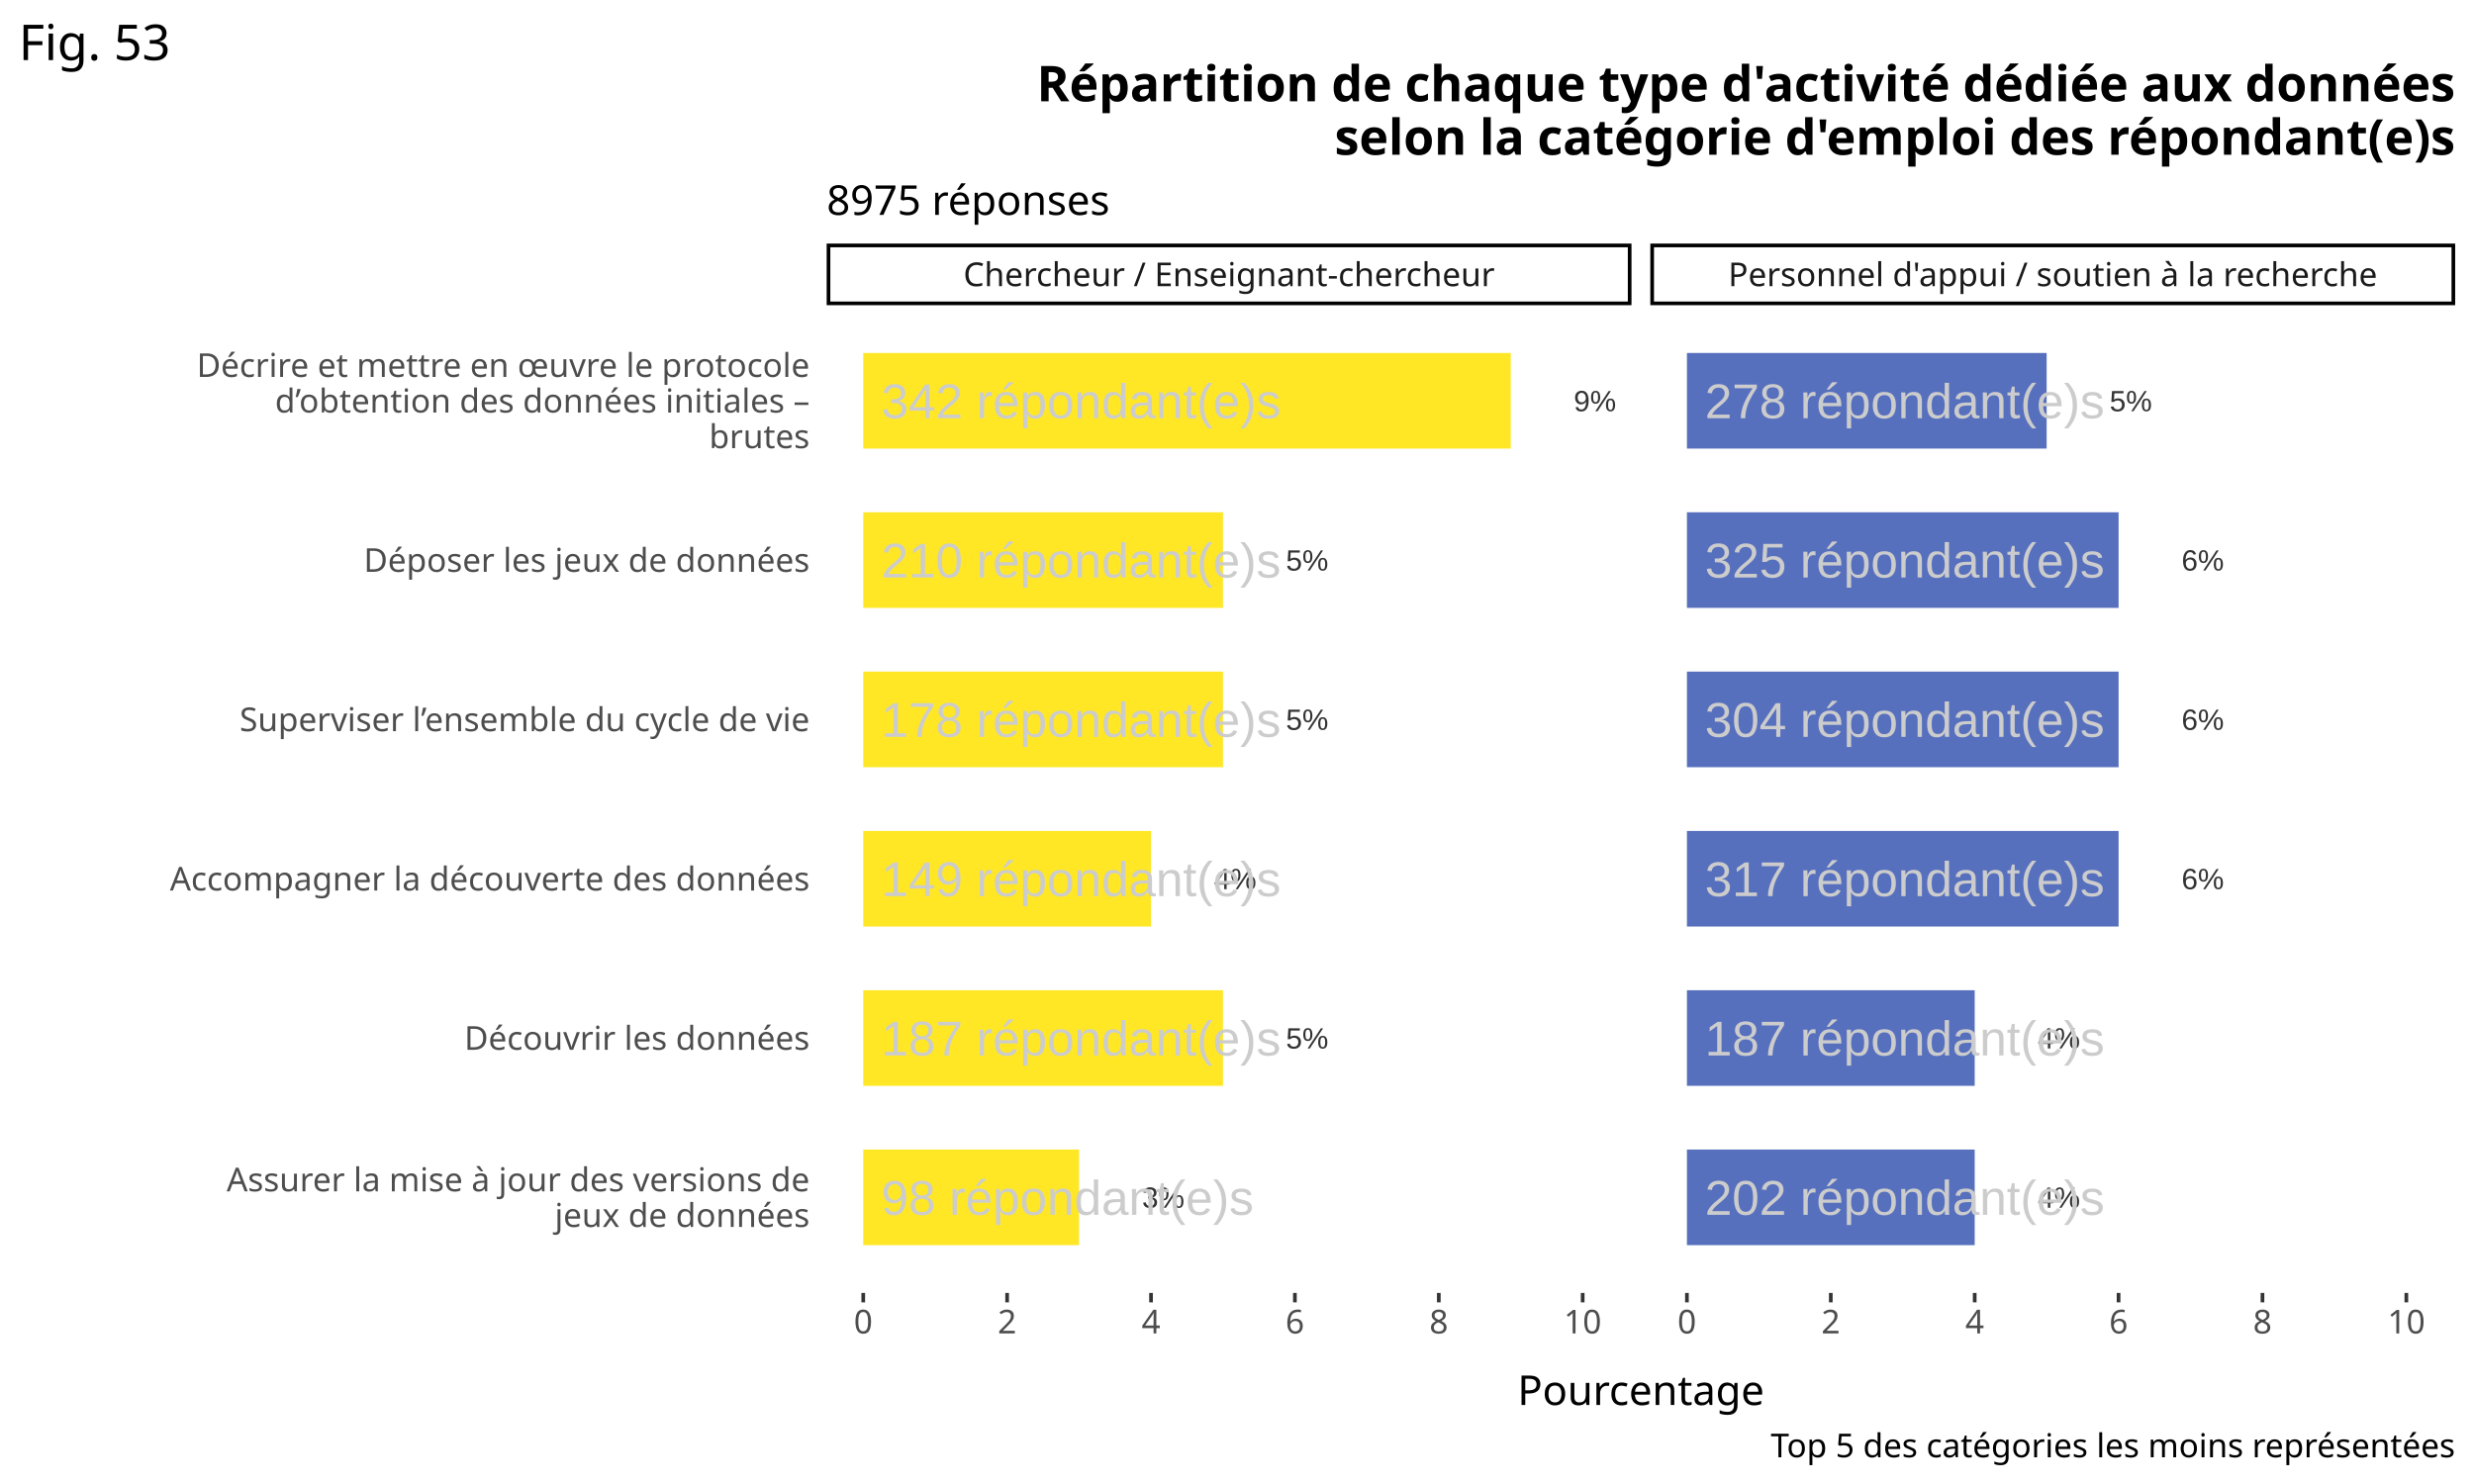
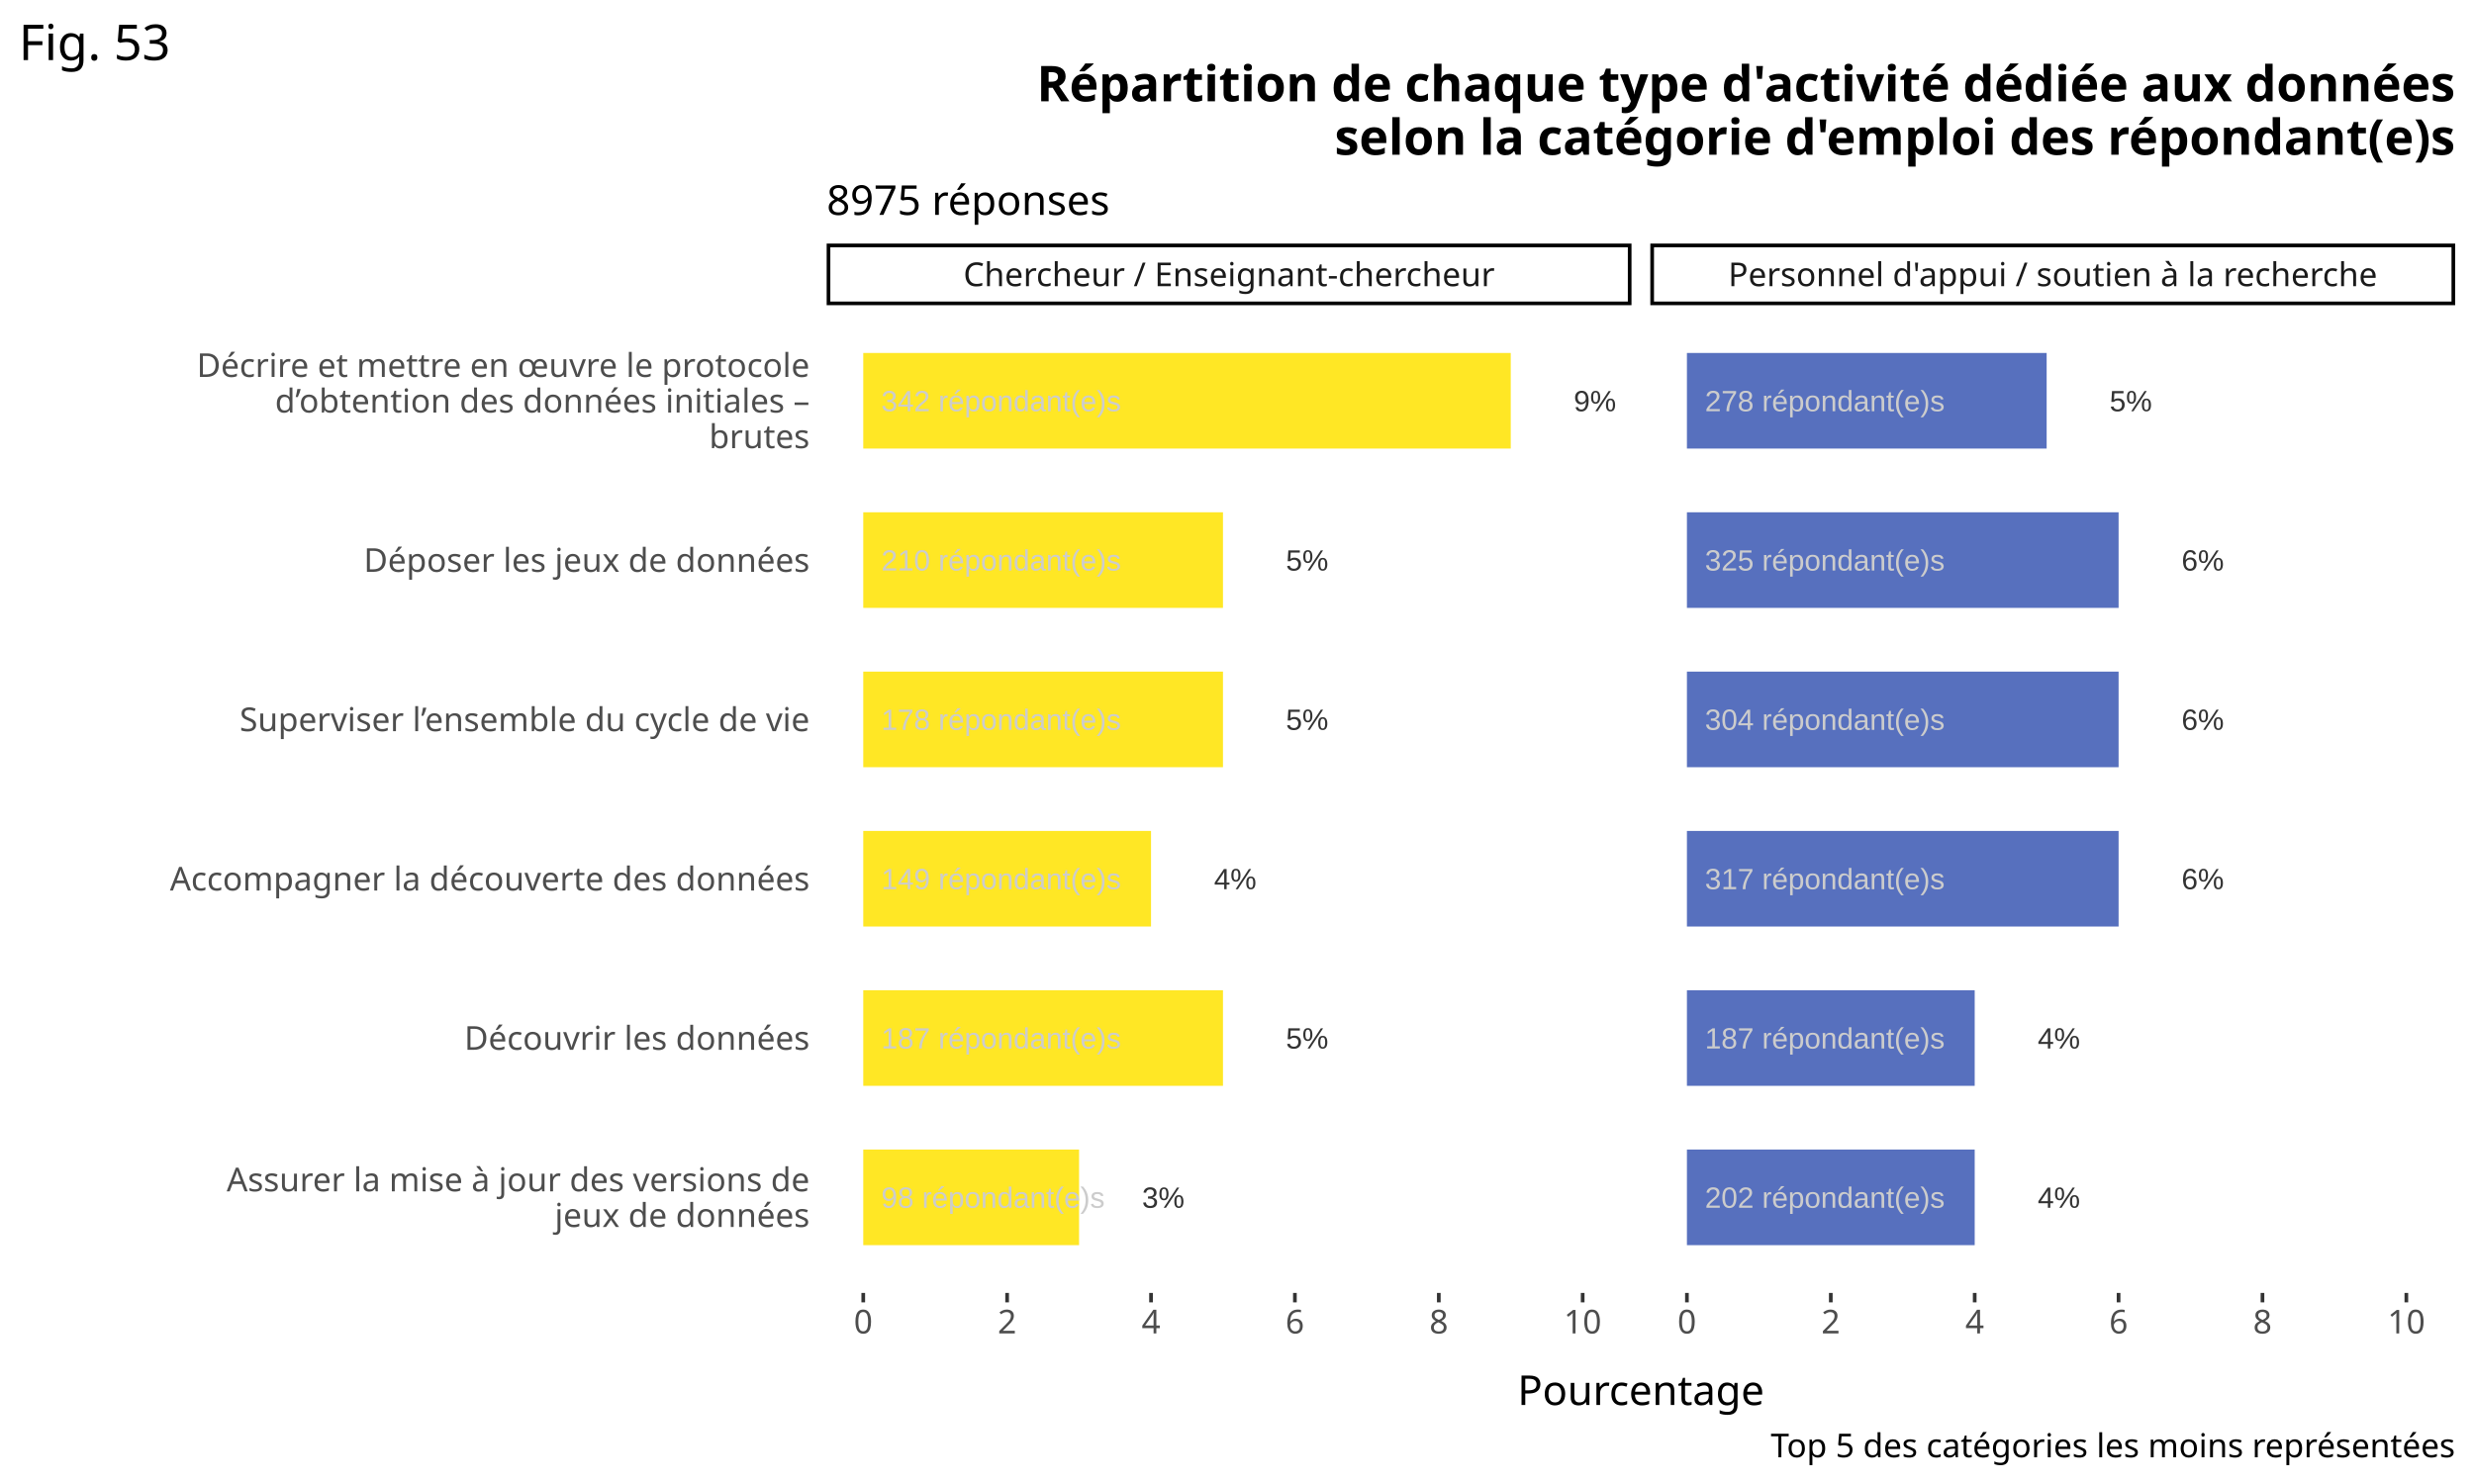
<svg xmlns="http://www.w3.org/2000/svg" class="svglite" width="720.00pt" height="432.00pt" viewBox="0 0 720.00 432.00">
  <defs>
    <style type="text/css">
    .svglite line, .svglite polyline, .svglite polygon, .svglite path, .svglite rect, .svglite circle {
      fill: none;
      stroke: #000000;
      stroke-linecap: round;
      stroke-linejoin: round;
      stroke-miterlimit: 10.00;
    }
    .svglite text {
      white-space: pre;
    }
  </style>
  </defs>
  <rect width="100%" height="100%" style="stroke: none; fill: #FFFFFF;" />
  <defs>
    <clipPath id="cpMC4wMHw3MjAuMDB8MC4wMHw0MzIuMDA=">
      <rect x="0.00" y="0.00" width="720.00" height="432.00" />
    </clipPath>
  </defs>
  <g clip-path="url(#cpMC4wMHw3MjAuMDB8MC4wMHw0MzIuMDA=)">
    <rect x="0" y="-0" width="720.00" height="432.00" style="stroke-width: 1.07; stroke: #FFFFFF; fill: #FFFFFF;" />
  </g>
  <defs>
    <clipPath id="cpMjQwLjU4fDQ3NC44MXw4OC44NHwzNzYuMzg=">
      <rect x="240.58" y="88.84" width="234.23" height="287.54" />
    </clipPath>
  </defs>
  <g clip-path="url(#cpMjQwLjU4fDQ3NC44MXw4OC44NHwzNzYuMzg=)">
    <rect x="240.58" y="88.84" width="234.23" height="287.54" style="stroke-width: 1.07; stroke: none; fill: #FFFFFF;" />
    <rect x="251.23" y="102.75" width="188.44" height="27.83" style="stroke-width: 1.07; stroke: none; stroke-linecap: butt; stroke-linejoin: miter; fill: #FFE725;" />
    <rect x="251.23" y="195.51" width="104.69" height="27.83" style="stroke-width: 1.07; stroke: none; stroke-linecap: butt; stroke-linejoin: miter; fill: #FFE725;" />
    <rect x="251.23" y="149.13" width="104.69" height="27.83" style="stroke-width: 1.07; stroke: none; stroke-linecap: butt; stroke-linejoin: miter; fill: #FFE725;" />
    <rect x="251.23" y="288.26" width="104.69" height="27.83" style="stroke-width: 1.07; stroke: none; stroke-linecap: butt; stroke-linejoin: miter; fill: #FFE725;" />
    <rect x="251.23" y="241.89" width="83.75" height="27.83" style="stroke-width: 1.07; stroke: none; stroke-linecap: butt; stroke-linejoin: miter; fill: #FFE725;" />
    <rect x="251.23" y="334.64" width="62.81" height="27.83" style="stroke-width: 1.07; stroke: none; stroke-linecap: butt; stroke-linejoin: miter; fill: #FFE725;" />
    <text x="464.16" y="119.72" text-anchor="middle" style="font-size: 8.54px;fill: #333333; font-family: &quot;Arial&quot;;" textLength="11.97px" lengthAdjust="spacingAndGlyphs">9%</text>
    <text x="380.41" y="212.47" text-anchor="middle" style="font-size: 8.54px;fill: #333333; font-family: &quot;Arial&quot;;" textLength="11.97px" lengthAdjust="spacingAndGlyphs">5%</text>
    <text x="380.41" y="166.09" text-anchor="middle" style="font-size: 8.54px;fill: #333333; font-family: &quot;Arial&quot;;" textLength="11.97px" lengthAdjust="spacingAndGlyphs">5%</text>
    <text x="380.41" y="305.23" text-anchor="middle" style="font-size: 8.54px;fill: #333333; font-family: &quot;Arial&quot;;" textLength="11.97px" lengthAdjust="spacingAndGlyphs">5%</text>
    <text x="359.48" y="258.85" text-anchor="middle" style="font-size: 8.54px;fill: #333333; font-family: &quot;Arial&quot;;" textLength="11.97px" lengthAdjust="spacingAndGlyphs">4%</text>
    <text x="338.54" y="351.60" text-anchor="middle" style="font-size: 8.54px;fill: #333333; font-family: &quot;Arial&quot;;" textLength="11.97px" lengthAdjust="spacingAndGlyphs">3%</text>
-     <text x="256.46" y="121.75" style="font-size: 14.23px;fill: #CCCCCC; font-family: &quot;Arial&quot;;" textLength="122.13px" lengthAdjust="spacingAndGlyphs">342 répondant(e)s</text>
-     <text x="256.46" y="214.50" style="font-size: 14.23px;fill: #CCCCCC; font-family: &quot;Arial&quot;;" textLength="122.13px" lengthAdjust="spacingAndGlyphs">178 répondant(e)s</text>
-     <text x="256.46" y="168.12" style="font-size: 14.23px;fill: #CCCCCC; font-family: &quot;Arial&quot;;" textLength="122.13px" lengthAdjust="spacingAndGlyphs">210 répondant(e)s</text>
-     <text x="256.46" y="307.26" style="font-size: 14.23px;fill: #CCCCCC; font-family: &quot;Arial&quot;;" textLength="122.13px" lengthAdjust="spacingAndGlyphs">187 répondant(e)s</text>
-     <text x="256.46" y="260.88" style="font-size: 14.23px;fill: #CCCCCC; font-family: &quot;Arial&quot;;" textLength="122.13px" lengthAdjust="spacingAndGlyphs">149 répondant(e)s</text>
-     <text x="256.46" y="353.64" style="font-size: 14.23px;fill: #CCCCCC; font-family: &quot;Arial&quot;;" textLength="114.00px" lengthAdjust="spacingAndGlyphs">98 répondant(e)s</text>
+     <text x="256.46" y="119.72" style="font-size: 8.54px;fill: #CCCCCC; font-family: &quot;Arial&quot;;" textLength="73.27px" lengthAdjust="spacingAndGlyphs">342 répondant(e)s</text>
+     <text x="256.46" y="212.47" style="font-size: 8.54px;fill: #CCCCCC; font-family: &quot;Arial&quot;;" textLength="73.27px" lengthAdjust="spacingAndGlyphs">178 répondant(e)s</text>
+     <text x="256.46" y="166.09" style="font-size: 8.54px;fill: #CCCCCC; font-family: &quot;Arial&quot;;" textLength="73.27px" lengthAdjust="spacingAndGlyphs">210 répondant(e)s</text>
+     <text x="256.46" y="305.23" style="font-size: 8.54px;fill: #CCCCCC; font-family: &quot;Arial&quot;;" textLength="73.27px" lengthAdjust="spacingAndGlyphs">187 répondant(e)s</text>
+     <text x="256.46" y="258.85" style="font-size: 8.54px;fill: #CCCCCC; font-family: &quot;Arial&quot;;" textLength="73.27px" lengthAdjust="spacingAndGlyphs">149 répondant(e)s</text>
+     <text x="256.46" y="351.60" style="font-size: 8.54px;fill: #CCCCCC; font-family: &quot;Arial&quot;;" textLength="68.39px" lengthAdjust="spacingAndGlyphs">98 répondant(e)s</text>
  </g>
  <g clip-path="url(#cpMC4wMHw3MjAuMDB8MC4wMHw0MzIuMDA=)">
</g>
  <defs>
    <clipPath id="cpNDgwLjI5fDcxNC41Mnw4OC44NHwzNzYuMzg=">
      <rect x="480.29" y="88.84" width="234.23" height="287.54" />
    </clipPath>
  </defs>
  <g clip-path="url(#cpNDgwLjI5fDcxNC41Mnw4OC44NHwzNzYuMzg=)">
    <rect x="480.29" y="88.84" width="234.23" height="287.54" style="stroke-width: 1.07; stroke: none; fill: #FFFFFF;" />
    <rect x="490.94" y="195.51" width="125.63" height="27.83" style="stroke-width: 1.07; stroke: none; stroke-linecap: butt; stroke-linejoin: miter; fill: #5770BE;" />
    <rect x="490.94" y="149.13" width="125.63" height="27.83" style="stroke-width: 1.07; stroke: none; stroke-linecap: butt; stroke-linejoin: miter; fill: #5770BE;" />
    <rect x="490.94" y="241.89" width="125.63" height="27.83" style="stroke-width: 1.07; stroke: none; stroke-linecap: butt; stroke-linejoin: miter; fill: #5770BE;" />
    <rect x="490.94" y="102.75" width="104.69" height="27.83" style="stroke-width: 1.07; stroke: none; stroke-linecap: butt; stroke-linejoin: miter; fill: #5770BE;" />
    <rect x="490.94" y="334.64" width="83.75" height="27.83" style="stroke-width: 1.07; stroke: none; stroke-linecap: butt; stroke-linejoin: miter; fill: #5770BE;" />
    <rect x="490.94" y="288.26" width="83.75" height="27.83" style="stroke-width: 1.07; stroke: none; stroke-linecap: butt; stroke-linejoin: miter; fill: #5770BE;" />
    <text x="641.06" y="212.47" text-anchor="middle" style="font-size: 8.54px;fill: #333333; font-family: &quot;Arial&quot;;" textLength="11.97px" lengthAdjust="spacingAndGlyphs">6%</text>
    <text x="641.06" y="166.09" text-anchor="middle" style="font-size: 8.54px;fill: #333333; font-family: &quot;Arial&quot;;" textLength="11.97px" lengthAdjust="spacingAndGlyphs">6%</text>
    <text x="641.06" y="258.85" text-anchor="middle" style="font-size: 8.54px;fill: #333333; font-family: &quot;Arial&quot;;" textLength="11.97px" lengthAdjust="spacingAndGlyphs">6%</text>
    <text x="620.12" y="119.72" text-anchor="middle" style="font-size: 8.54px;fill: #333333; font-family: &quot;Arial&quot;;" textLength="11.97px" lengthAdjust="spacingAndGlyphs">5%</text>
    <text x="599.19" y="351.60" text-anchor="middle" style="font-size: 8.54px;fill: #333333; font-family: &quot;Arial&quot;;" textLength="11.97px" lengthAdjust="spacingAndGlyphs">4%</text>
    <text x="599.19" y="305.23" text-anchor="middle" style="font-size: 8.54px;fill: #333333; font-family: &quot;Arial&quot;;" textLength="11.97px" lengthAdjust="spacingAndGlyphs">4%</text>
-     <text x="496.17" y="214.50" style="font-size: 14.23px;fill: #CCCCCC; font-family: &quot;Arial&quot;;" textLength="122.13px" lengthAdjust="spacingAndGlyphs">304 répondant(e)s</text>
-     <text x="496.17" y="168.12" style="font-size: 14.23px;fill: #CCCCCC; font-family: &quot;Arial&quot;;" textLength="122.13px" lengthAdjust="spacingAndGlyphs">325 répondant(e)s</text>
-     <text x="496.17" y="260.88" style="font-size: 14.23px;fill: #CCCCCC; font-family: &quot;Arial&quot;;" textLength="122.13px" lengthAdjust="spacingAndGlyphs">317 répondant(e)s</text>
-     <text x="496.17" y="121.75" style="font-size: 14.23px;fill: #CCCCCC; font-family: &quot;Arial&quot;;" textLength="122.13px" lengthAdjust="spacingAndGlyphs">278 répondant(e)s</text>
-     <text x="496.17" y="353.64" style="font-size: 14.23px;fill: #CCCCCC; font-family: &quot;Arial&quot;;" textLength="122.13px" lengthAdjust="spacingAndGlyphs">202 répondant(e)s</text>
-     <text x="496.17" y="307.26" style="font-size: 14.23px;fill: #CCCCCC; font-family: &quot;Arial&quot;;" textLength="122.13px" lengthAdjust="spacingAndGlyphs">187 répondant(e)s</text>
+     <text x="496.17" y="212.47" style="font-size: 8.54px;fill: #CCCCCC; font-family: &quot;Arial&quot;;" textLength="73.27px" lengthAdjust="spacingAndGlyphs">304 répondant(e)s</text>
+     <text x="496.17" y="166.09" style="font-size: 8.54px;fill: #CCCCCC; font-family: &quot;Arial&quot;;" textLength="73.27px" lengthAdjust="spacingAndGlyphs">325 répondant(e)s</text>
+     <text x="496.17" y="258.85" style="font-size: 8.54px;fill: #CCCCCC; font-family: &quot;Arial&quot;;" textLength="73.27px" lengthAdjust="spacingAndGlyphs">317 répondant(e)s</text>
+     <text x="496.17" y="119.72" style="font-size: 8.54px;fill: #CCCCCC; font-family: &quot;Arial&quot;;" textLength="73.27px" lengthAdjust="spacingAndGlyphs">278 répondant(e)s</text>
+     <text x="496.17" y="351.60" style="font-size: 8.54px;fill: #CCCCCC; font-family: &quot;Arial&quot;;" textLength="73.27px" lengthAdjust="spacingAndGlyphs">202 répondant(e)s</text>
+     <text x="496.17" y="305.23" style="font-size: 8.54px;fill: #CCCCCC; font-family: &quot;Arial&quot;;" textLength="73.27px" lengthAdjust="spacingAndGlyphs">187 répondant(e)s</text>
  </g>
  <g clip-path="url(#cpMC4wMHw3MjAuMDB8MC4wMHw0MzIuMDA=)">
</g>
  <defs>
    <clipPath id="cpMjQwLjU4fDQ3NC44MXw3MC45MXw4OC44NA==">
      <rect x="240.58" y="70.91" width="234.23" height="17.93" />
    </clipPath>
  </defs>
  <g clip-path="url(#cpMjQwLjU4fDQ3NC44MXw3MC45MXw4OC44NA==)">
    <rect x="240.58" y="70.91" width="234.23" height="17.93" style="stroke-width: 2.13; fill: #FFFFFF;" />
    <text x="357.70" y="83.30" text-anchor="middle" style="font-size: 9.60px;fill: #1A1A1A; font-family: &quot;Noto Sans&quot;;" textLength="157.41px" lengthAdjust="spacingAndGlyphs">Chercheur / Enseignant-chercheur </text>
  </g>
  <g clip-path="url(#cpMC4wMHw3MjAuMDB8MC4wMHw0MzIuMDA=)">
</g>
  <defs>
    <clipPath id="cpNDgwLjI5fDcxNC41Mnw3MC45MXw4OC44NA==">
      <rect x="480.29" y="70.91" width="234.23" height="17.93" />
    </clipPath>
  </defs>
  <g clip-path="url(#cpNDgwLjI5fDcxNC41Mnw3MC45MXw4OC44NA==)">
    <rect x="480.29" y="70.91" width="234.23" height="17.93" style="stroke-width: 2.13; fill: #FFFFFF;" />
    <text x="597.41" y="83.30" text-anchor="middle" style="font-size: 9.60px;fill: #1A1A1A; font-family: &quot;Noto Sans&quot;;" textLength="189.55px" lengthAdjust="spacingAndGlyphs">Personnel d'appui / soutien à la recherche</text>
  </g>
  <g clip-path="url(#cpMC4wMHw3MjAuMDB8MC4wMHw0MzIuMDA=)">
    <polyline points="251.23,379.12 251.23,376.38 " style="stroke-width: 1.07; stroke: #333333; stroke-linecap: butt;" />
    <polyline points="293.10,379.12 293.10,376.38 " style="stroke-width: 1.07; stroke: #333333; stroke-linecap: butt;" />
    <polyline points="334.98,379.12 334.98,376.38 " style="stroke-width: 1.07; stroke: #333333; stroke-linecap: butt;" />
    <polyline points="376.85,379.12 376.85,376.38 " style="stroke-width: 1.07; stroke: #333333; stroke-linecap: butt;" />
    <polyline points="418.73,379.12 418.73,376.38 " style="stroke-width: 1.07; stroke: #333333; stroke-linecap: butt;" />
    <polyline points="460.60,379.12 460.60,376.38 " style="stroke-width: 1.07; stroke: #333333; stroke-linecap: butt;" />
    <text x="251.23" y="388.17" text-anchor="middle" style="font-size: 9.60px;fill: #4D4D4D; font-family: &quot;Noto Sans&quot;;" textLength="5.49px" lengthAdjust="spacingAndGlyphs">0</text>
    <text x="293.10" y="388.17" text-anchor="middle" style="font-size: 9.60px;fill: #4D4D4D; font-family: &quot;Noto Sans&quot;;" textLength="5.49px" lengthAdjust="spacingAndGlyphs">2</text>
    <text x="334.98" y="388.17" text-anchor="middle" style="font-size: 9.60px;fill: #4D4D4D; font-family: &quot;Noto Sans&quot;;" textLength="5.49px" lengthAdjust="spacingAndGlyphs">4</text>
    <text x="376.85" y="388.17" text-anchor="middle" style="font-size: 9.60px;fill: #4D4D4D; font-family: &quot;Noto Sans&quot;;" textLength="5.49px" lengthAdjust="spacingAndGlyphs">6</text>
    <text x="418.73" y="388.17" text-anchor="middle" style="font-size: 9.60px;fill: #4D4D4D; font-family: &quot;Noto Sans&quot;;" textLength="5.49px" lengthAdjust="spacingAndGlyphs">8</text>
    <text x="460.60" y="388.17" text-anchor="middle" style="font-size: 9.60px;fill: #4D4D4D; font-family: &quot;Noto Sans&quot;;" textLength="10.97px" lengthAdjust="spacingAndGlyphs">10</text>
    <polyline points="490.94,379.12 490.94,376.38 " style="stroke-width: 1.07; stroke: #333333; stroke-linecap: butt;" />
    <polyline points="532.81,379.12 532.81,376.38 " style="stroke-width: 1.07; stroke: #333333; stroke-linecap: butt;" />
    <polyline points="574.69,379.12 574.69,376.38 " style="stroke-width: 1.07; stroke: #333333; stroke-linecap: butt;" />
    <polyline points="616.56,379.12 616.56,376.38 " style="stroke-width: 1.07; stroke: #333333; stroke-linecap: butt;" />
    <polyline points="658.44,379.12 658.44,376.38 " style="stroke-width: 1.07; stroke: #333333; stroke-linecap: butt;" />
    <polyline points="700.31,379.12 700.31,376.38 " style="stroke-width: 1.07; stroke: #333333; stroke-linecap: butt;" />
    <text x="490.94" y="388.17" text-anchor="middle" style="font-size: 9.60px;fill: #4D4D4D; font-family: &quot;Noto Sans&quot;;" textLength="5.49px" lengthAdjust="spacingAndGlyphs">0</text>
    <text x="532.81" y="388.17" text-anchor="middle" style="font-size: 9.60px;fill: #4D4D4D; font-family: &quot;Noto Sans&quot;;" textLength="5.49px" lengthAdjust="spacingAndGlyphs">2</text>
    <text x="574.69" y="388.17" text-anchor="middle" style="font-size: 9.60px;fill: #4D4D4D; font-family: &quot;Noto Sans&quot;;" textLength="5.49px" lengthAdjust="spacingAndGlyphs">4</text>
    <text x="616.56" y="388.17" text-anchor="middle" style="font-size: 9.60px;fill: #4D4D4D; font-family: &quot;Noto Sans&quot;;" textLength="5.49px" lengthAdjust="spacingAndGlyphs">6</text>
    <text x="658.44" y="388.17" text-anchor="middle" style="font-size: 9.60px;fill: #4D4D4D; font-family: &quot;Noto Sans&quot;;" textLength="5.49px" lengthAdjust="spacingAndGlyphs">8</text>
    <text x="700.31" y="388.17" text-anchor="middle" style="font-size: 9.60px;fill: #4D4D4D; font-family: &quot;Noto Sans&quot;;" textLength="10.97px" lengthAdjust="spacingAndGlyphs">10</text>
    <text x="235.65" y="346.80" text-anchor="end" style="font-size: 9.60px;fill: #4D4D4D; font-family: &quot;Noto Sans&quot;;" textLength="169.74px" lengthAdjust="spacingAndGlyphs">Assurer la mise à jour des versions de</text>
    <text x="235.65" y="357.17" text-anchor="end" style="font-size: 9.60px;fill: #4D4D4D; font-family: &quot;Noto Sans&quot;;" textLength="74.16px" lengthAdjust="spacingAndGlyphs">jeux de données</text>
    <text x="235.65" y="305.60" text-anchor="end" style="font-size: 9.60px;fill: #4D4D4D; font-family: &quot;Noto Sans&quot;;" textLength="100.47px" lengthAdjust="spacingAndGlyphs">Découvrir les données</text>
    <text x="235.65" y="259.23" text-anchor="end" style="font-size: 9.60px;fill: #4D4D4D; font-family: &quot;Noto Sans&quot;;" textLength="186.08px" lengthAdjust="spacingAndGlyphs">Accompagner la découverte des données</text>
    <text x="235.65" y="212.85" text-anchor="end" style="font-size: 9.60px;fill: #4D4D4D; font-family: &quot;Noto Sans&quot;;" textLength="166.41px" lengthAdjust="spacingAndGlyphs">Superviser l’ensemble du cycle de vie</text>
    <text x="235.65" y="166.47" text-anchor="end" style="font-size: 9.60px;fill: #4D4D4D; font-family: &quot;Noto Sans&quot;;" textLength="129.72px" lengthAdjust="spacingAndGlyphs">Déposer les jeux de données</text>
    <text x="235.65" y="109.73" text-anchor="end" style="font-size: 9.60px;fill: #4D4D4D; font-family: &quot;Noto Sans&quot;;" textLength="179.06px" lengthAdjust="spacingAndGlyphs">Décrire et mettre en œuvre le protocole</text>
    <text x="235.65" y="120.09" text-anchor="end" style="font-size: 9.60px;fill: #4D4D4D; font-family: &quot;Noto Sans&quot;;" textLength="156.07px" lengthAdjust="spacingAndGlyphs">d’obtention des données initiales –</text>
    <text x="235.65" y="130.46" text-anchor="end" style="font-size: 9.60px;fill: #4D4D4D; font-family: &quot;Noto Sans&quot;;" textLength="29.25px" lengthAdjust="spacingAndGlyphs">brutes</text>
    <text x="477.55" y="409.00" text-anchor="middle" style="font-size: 12.00px; font-family: &quot;Noto Sans&quot;;" textLength="72.04px" lengthAdjust="spacingAndGlyphs">Pourcentage</text>
    <text x="240.58" y="62.55" style="font-size: 12.00px; font-family: &quot;Noto Sans&quot;;" textLength="82.60px" lengthAdjust="spacingAndGlyphs">8975 réponses</text>
    <text x="714.52" y="29.50" text-anchor="end" style="font-size: 14.40px; font-weight: bold; font-family: &quot;Noto Sans&quot;;" textLength="416.80px" lengthAdjust="spacingAndGlyphs">Répartition de chaque type d'activité dédiée aux données </text>
    <text x="714.52" y="45.05" text-anchor="end" style="font-size: 14.40px; font-weight: bold; font-family: &quot;Noto Sans&quot;;" textLength="327.02px" lengthAdjust="spacingAndGlyphs">selon la catégorie d'emploi des répondant(e)s</text>
    <text x="714.52" y="424.22" text-anchor="end" style="font-size: 9.60px; font-family: &quot;Noto Sans&quot;;" textLength="200.11px" lengthAdjust="spacingAndGlyphs">Top 5 des catégories les moins représentées</text>
    <text x="27.53" y="17.49" text-anchor="middle" style="font-size: 14.40px; font-family: &quot;Noto Sans&quot;;" textLength="44.09px" lengthAdjust="spacingAndGlyphs">Fig. 53</text>
  </g>
</svg>
